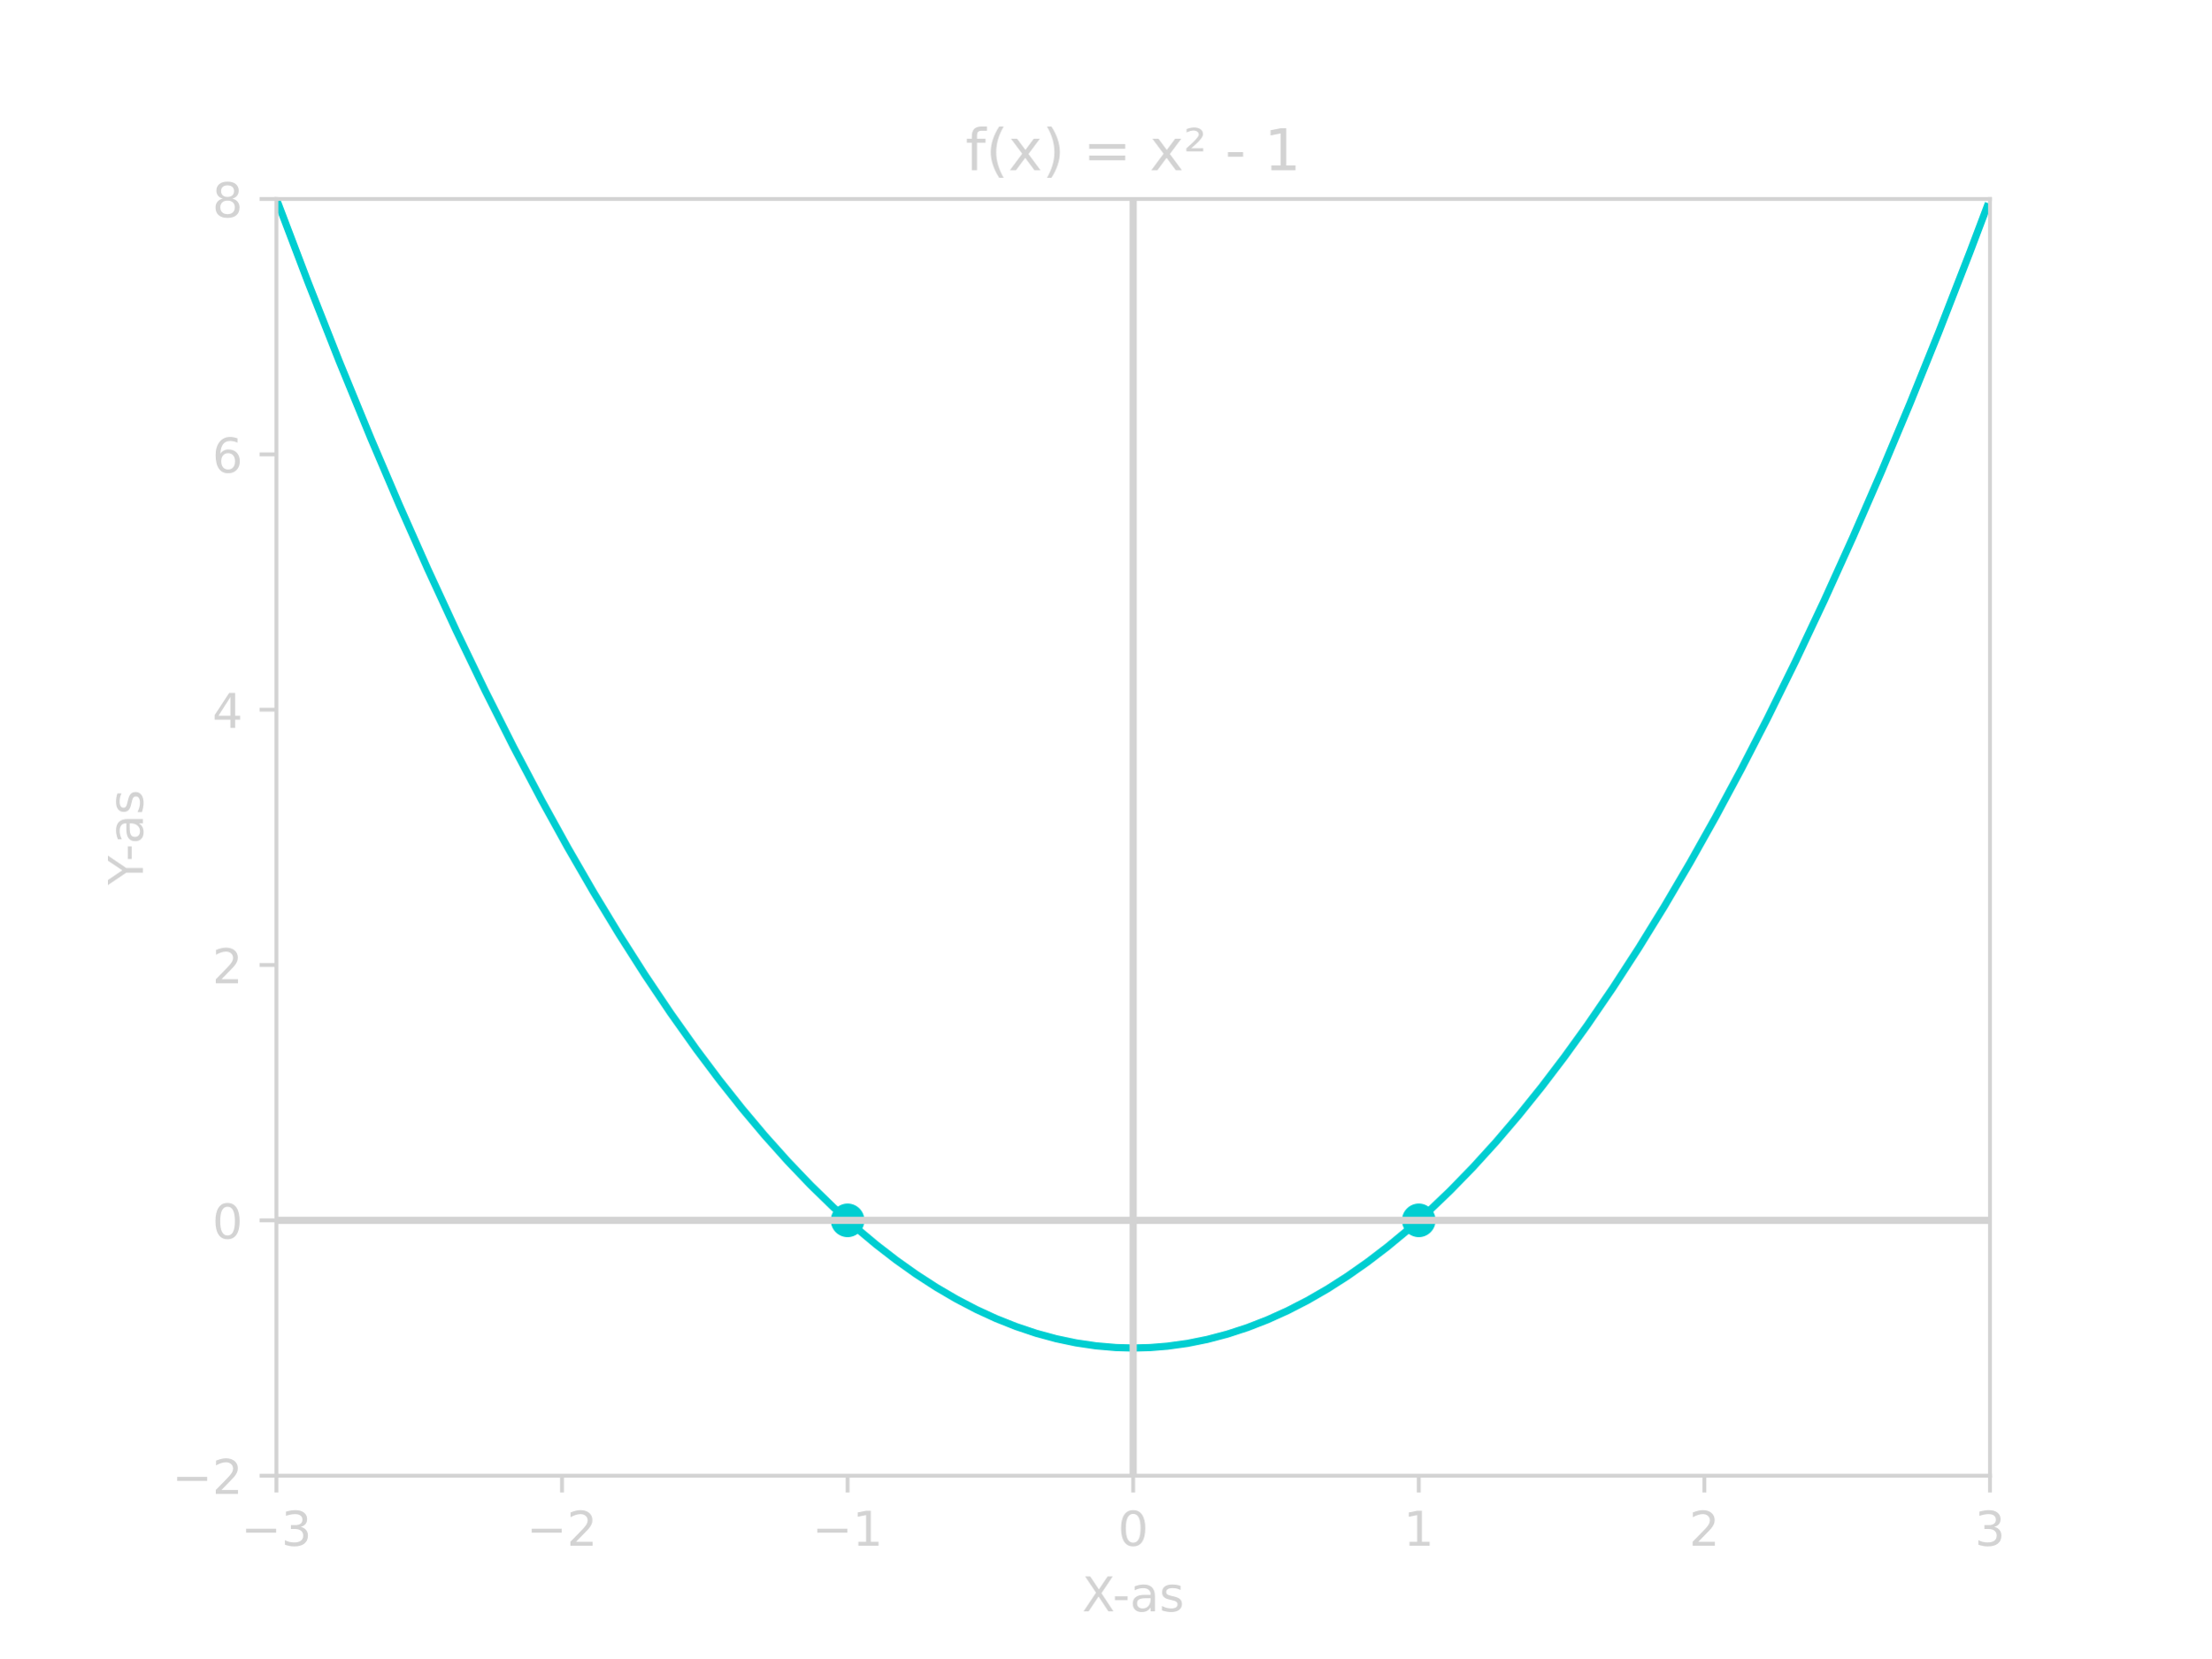
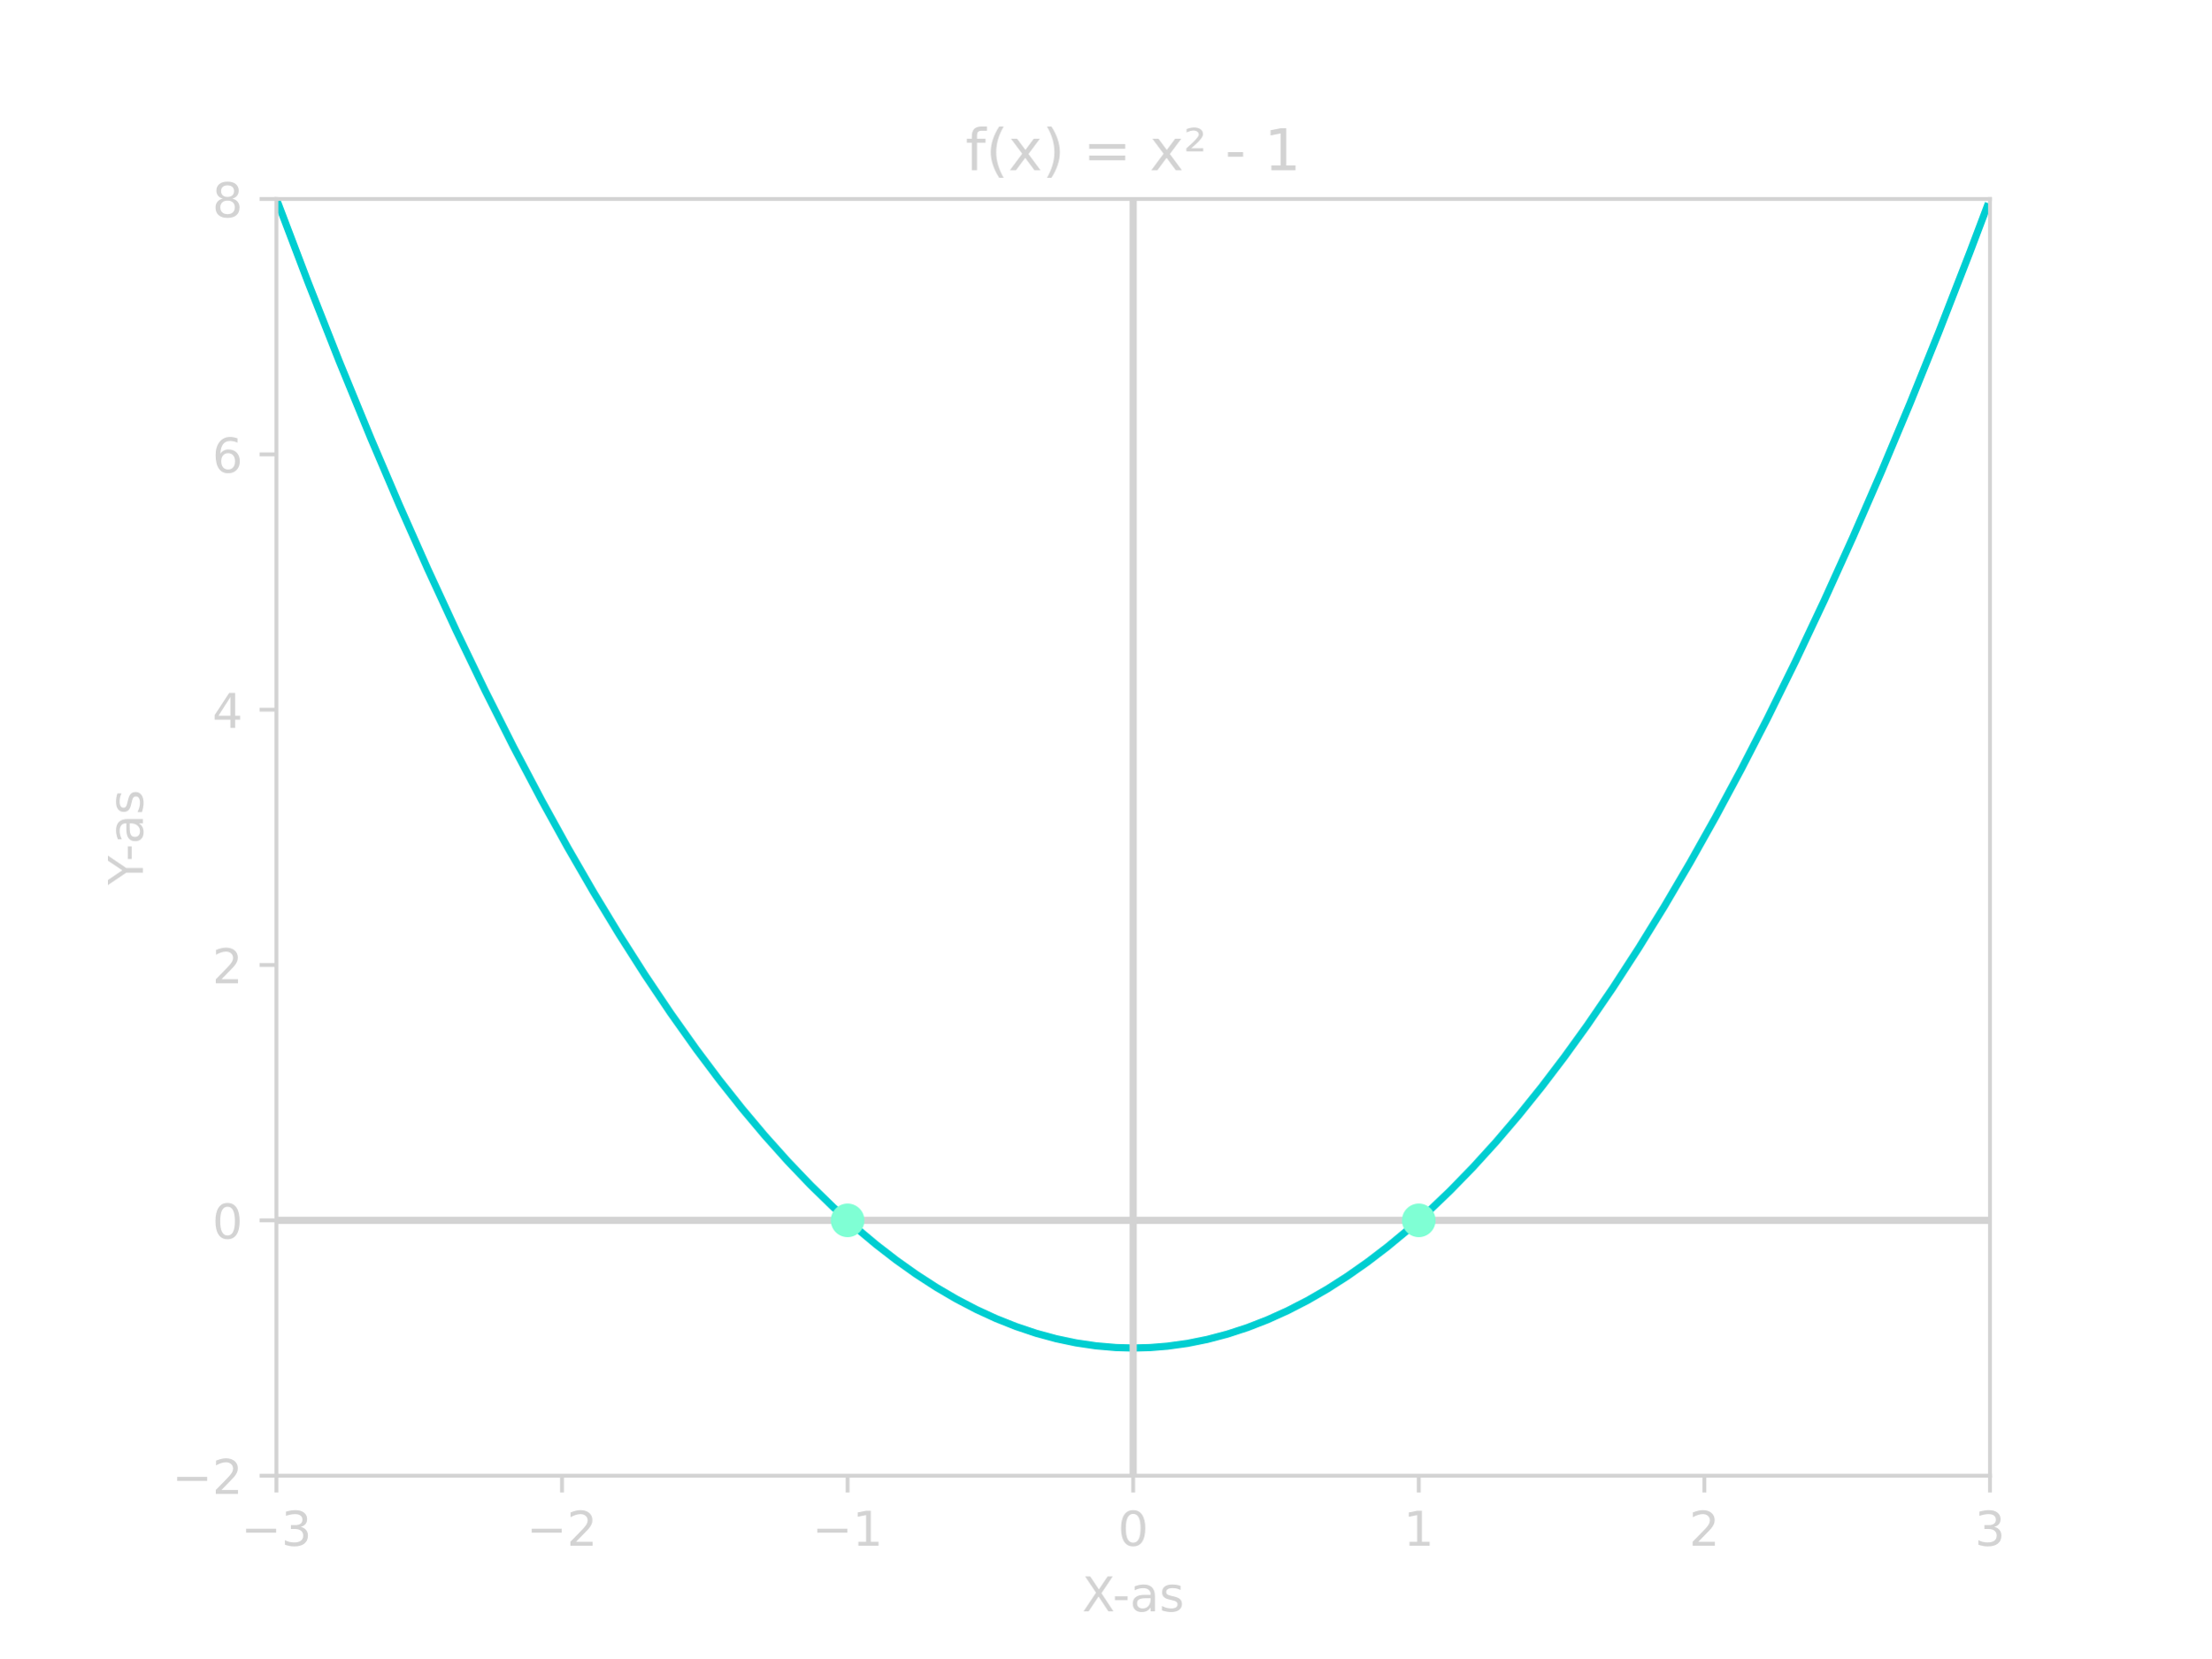
<svg xmlns="http://www.w3.org/2000/svg" xmlns:xlink="http://www.w3.org/1999/xlink" width="460.8pt" height="345.6pt" viewBox="0 0 460.8 345.6" version="1.1">
  <defs>
    <style type="text/css">*{stroke-linejoin: round; stroke-linecap: butt}</style>
  </defs>
  <g id="figure_1">
    <g id="patch_1">
      <path d="M 0 345.6  L 460.8 345.6  L 460.8 0  L 0 0  z " style="fill: none" />
    </g>
    <g id="axes_1">
      <g id="patch_2">
        <path d="M 57.6 307.584  L 414.72 307.584  L 414.72 41.472  L 57.6 41.472  z " style="fill: none" />
      </g>
-       <g id="PathCollection_1">
-         <defs>
-           <path id="mfff4e907d2" d="M 0 3  C 0.796 3 1.559 2.684 2.121 2.121  C 2.684 1.559 3 0.796 3 0  C 3 -0.796 2.684 -1.559 2.121 -2.121  C 1.559 -2.684 0.796 -3 0 -3  C -0.796 -3 -1.559 -2.684 -2.121 -2.121  C -2.684 -1.559 -3 -0.796 -3 0  C -3 0.796 -2.684 1.559 -2.121 2.121  C -1.559 2.684 -0.796 3 0 3  z " style="stroke: #00ced1" />
-         </defs>
-         <g clip-path="url(#pc9bd126d34)">
-           <use xlink:href="#mfff4e907d2" x="176.64" y="254.362" style="fill: #00ced1; stroke: #00ced1" />
-           <use xlink:href="#mfff4e907d2" x="295.68" y="254.362" style="fill: #00ced1; stroke: #00ced1" />
-         </g>
+       <g id="line2d_1">
+         <path d="M 57.6 41.472  L 64.147 58.713  L 70.694 75.311  L 77.242 91.264  L 83.194 105.208  L 89.146 118.621  L 95.098 131.5  L 101.05 143.848  L 107.002 155.663  L 112.954 166.946  L 118.31 176.646  L 123.667 185.915  L 129.024 194.753  L 134.381 203.159  L 139.738 211.134  L 145.094 218.679  L 149.856 225.023  L 154.618 231.026  L 159.379 236.689  L 164.141 242.011  L 168.902 246.993  L 173.664 251.634  L 178.426 255.934  L 182.592 259.418  L 186.758 262.64  L 190.925 265.602  L 195.091 268.303  L 199.258 270.743  L 203.424 272.923  L 207.59 274.842  L 211.757 276.499  L 215.923 277.897  L 220.09 279.033  L 224.256 279.908  L 228.422 280.523  L 232.589 280.877  L 236.16 280.973  L 239.731 280.877  L 243.302 280.59  L 247.469 280.012  L 251.635 279.174  L 255.802 278.075  L 259.968 276.715  L 264.134 275.094  L 268.301 273.213  L 272.467 271.071  L 276.634 268.668  L 280.8 266.004  L 284.966 263.079  L 289.133 259.894  L 293.299 256.448  L 297.466 252.741  L 302.227 248.185  L 306.989 243.289  L 311.75 238.052  L 316.512 232.474  L 321.274 226.556  L 326.035 220.297  L 330.797 213.697  L 336.154 205.865  L 341.51 197.603  L 346.867 188.909  L 352.224 179.784  L 357.581 170.228  L 362.938 160.24  L 368.294 149.822  L 374.246 137.741  L 380.198 125.127  L 386.15 111.981  L 392.102 98.303  L 398.054 84.092  L 404.006 69.35  L 410.554 52.518  L 414.125 43.066  L 414.125 43.066  " clip-path="url(#p8e1f6af460)" style="fill: none; stroke: #00ced1; stroke-width: 1.5; stroke-linecap: square" />
      </g>
      <g id="matplotlib.axis_1">
        <g id="xtick_1">
-           <g id="line2d_1">
-             <defs>
-               <path id="m7177600246" d="M 0 0  L 0 3.5  " style="stroke: #d3d3d3; stroke-width: 0.8" />
-             </defs>
-             <g>
-               <use xlink:href="#m7177600246" x="57.6" y="307.584" style="fill: #d3d3d3; stroke: #d3d3d3; stroke-width: 0.8" />
+           <g id="line2d_2">
+             <defs>
+               <path id="mfcf624678d" d="M 0 0  L 0 3.5  " style="stroke: #d3d3d3; stroke-width: 0.8" />
+             </defs>
+             <g>
+               <use xlink:href="#mfcf624678d" x="57.6" y="307.584" style="fill: #d3d3d3; stroke: #d3d3d3; stroke-width: 0.8" />
            </g>
          </g>
          <g id="text_1">
-             <g style="fill: #d3d3d3" transform="translate(50.22891 322.1824)scale(0.1 -0.1)">
+             <g style="fill: #d3d3d3" transform="translate(50.22891 322.1824) scale(0.1 -0.1)">
              <defs>
                <path id="DejaVuSans-2212" d="M 678 2272  L 4684 2272  L 4684 1741  L 678 1741  L 678 2272  z " transform="scale(0.015625)" />
                <path id="DejaVuSans-33" d="M 2597 2516  Q 3050 2419 3304 2112  Q 3559 1806 3559 1356  Q 3559 666 3084 287  Q 2609 -91 1734 -91  Q 1441 -91 1130 -33  Q 819 25 488 141  L 488 750  Q 750 597 1062 519  Q 1375 441 1716 441  Q 2309 441 2620 675  Q 2931 909 2931 1356  Q 2931 1769 2642 2001  Q 2353 2234 1838 2234  L 1294 2234  L 1294 2753  L 1863 2753  Q 2328 2753 2575 2939  Q 2822 3125 2822 3475  Q 2822 3834 2567 4026  Q 2313 4219 1838 4219  Q 1578 4219 1281 4162  Q 984 4106 628 3988  L 628 4550  Q 988 4650 1302 4700  Q 1616 4750 1894 4750  Q 2613 4750 3031 4423  Q 3450 4097 3450 3541  Q 3450 3153 3228 2886  Q 3006 2619 2597 2516  z " transform="scale(0.015625)" />
              </defs>
              <use xlink:href="#DejaVuSans-2212" />
              <use xlink:href="#DejaVuSans-33" x="83.789" />
            </g>
          </g>
        </g>
        <g id="xtick_2">
-           <g id="line2d_2">
-             <g>
-               <use xlink:href="#m7177600246" x="117.12" y="307.584" style="fill: #d3d3d3; stroke: #d3d3d3; stroke-width: 0.8" />
+           <g id="line2d_3">
+             <g>
+               <use xlink:href="#mfcf624678d" x="117.12" y="307.584" style="fill: #d3d3d3; stroke: #d3d3d3; stroke-width: 0.8" />
            </g>
          </g>
          <g id="text_2">
-             <g style="fill: #d3d3d3" transform="translate(109.7489 322.1824)scale(0.1 -0.1)">
+             <g style="fill: #d3d3d3" transform="translate(109.7489 322.1824) scale(0.1 -0.1)">
              <defs>
                <path id="DejaVuSans-32" d="M 1228 531  L 3431 531  L 3431 0  L 469 0  L 469 531  Q 828 903 1448 1529  Q 2069 2156 2228 2338  Q 2531 2678 2651 2914  Q 2772 3150 2772 3378  Q 2772 3750 2511 3984  Q 2250 4219 1831 4219  Q 1534 4219 1204 4116  Q 875 4013 500 3803  L 500 4441  Q 881 4594 1212 4672  Q 1544 4750 1819 4750  Q 2544 4750 2975 4387  Q 3406 4025 3406 3419  Q 3406 3131 3298 2873  Q 3191 2616 2906 2266  Q 2828 2175 2409 1742  Q 1991 1309 1228 531  z " transform="scale(0.015625)" />
              </defs>
              <use xlink:href="#DejaVuSans-2212" />
              <use xlink:href="#DejaVuSans-32" x="83.789" />
            </g>
          </g>
        </g>
        <g id="xtick_3">
-           <g id="line2d_3">
-             <g>
-               <use xlink:href="#m7177600246" x="176.64" y="307.584" style="fill: #d3d3d3; stroke: #d3d3d3; stroke-width: 0.8" />
+           <g id="line2d_4">
+             <g>
+               <use xlink:href="#mfcf624678d" x="176.64" y="307.584" style="fill: #d3d3d3; stroke: #d3d3d3; stroke-width: 0.8" />
            </g>
          </g>
          <g id="text_3">
-             <g style="fill: #d3d3d3" transform="translate(169.2689 322.1824)scale(0.1 -0.1)">
+             <g style="fill: #d3d3d3" transform="translate(169.2689 322.1824) scale(0.1 -0.1)">
              <defs>
                <path id="DejaVuSans-31" d="M 794 531  L 1825 531  L 1825 4091  L 703 3866  L 703 4441  L 1819 4666  L 2450 4666  L 2450 531  L 3481 531  L 3481 0  L 794 0  L 794 531  z " transform="scale(0.015625)" />
              </defs>
              <use xlink:href="#DejaVuSans-2212" />
              <use xlink:href="#DejaVuSans-31" x="83.789" />
            </g>
          </g>
        </g>
        <g id="xtick_4">
-           <g id="line2d_4">
-             <g>
-               <use xlink:href="#m7177600246" x="236.16" y="307.584" style="fill: #d3d3d3; stroke: #d3d3d3; stroke-width: 0.8" />
+           <g id="line2d_5">
+             <g>
+               <use xlink:href="#mfcf624678d" x="236.16" y="307.584" style="fill: #d3d3d3; stroke: #d3d3d3; stroke-width: 0.8" />
            </g>
          </g>
          <g id="text_4">
-             <g style="fill: #d3d3d3" transform="translate(232.9787 322.1824)scale(0.1 -0.1)">
+             <g style="fill: #d3d3d3" transform="translate(232.9787 322.1824) scale(0.1 -0.1)">
              <defs>
                <path id="DejaVuSans-30" d="M 2034 4250  Q 1547 4250 1301 3770  Q 1056 3291 1056 2328  Q 1056 1369 1301 889  Q 1547 409 2034 409  Q 2525 409 2770 889  Q 3016 1369 3016 2328  Q 3016 3291 2770 3770  Q 2525 4250 2034 4250  z M 2034 4750  Q 2819 4750 3233 4129  Q 3647 3509 3647 2328  Q 3647 1150 3233 529  Q 2819 -91 2034 -91  Q 1250 -91 836 529  Q 422 1150 422 2328  Q 422 3509 836 4129  Q 1250 4750 2034 4750  z " transform="scale(0.015625)" />
              </defs>
              <use xlink:href="#DejaVuSans-30" />
            </g>
          </g>
        </g>
        <g id="xtick_5">
-           <g id="line2d_5">
-             <g>
-               <use xlink:href="#m7177600246" x="295.68" y="307.584" style="fill: #d3d3d3; stroke: #d3d3d3; stroke-width: 0.8" />
+           <g id="line2d_6">
+             <g>
+               <use xlink:href="#mfcf624678d" x="295.68" y="307.584" style="fill: #d3d3d3; stroke: #d3d3d3; stroke-width: 0.8" />
            </g>
          </g>
          <g id="text_5">
-             <g style="fill: #d3d3d3" transform="translate(292.4987 322.1824)scale(0.1 -0.1)">
+             <g style="fill: #d3d3d3" transform="translate(292.4987 322.1824) scale(0.1 -0.1)">
              <use xlink:href="#DejaVuSans-31" />
            </g>
          </g>
        </g>
        <g id="xtick_6">
-           <g id="line2d_6">
-             <g>
-               <use xlink:href="#m7177600246" x="355.2" y="307.584" style="fill: #d3d3d3; stroke: #d3d3d3; stroke-width: 0.8" />
+           <g id="line2d_7">
+             <g>
+               <use xlink:href="#mfcf624678d" x="355.2" y="307.584" style="fill: #d3d3d3; stroke: #d3d3d3; stroke-width: 0.8" />
            </g>
          </g>
          <g id="text_6">
-             <g style="fill: #d3d3d3" transform="translate(352.0188 322.1824)scale(0.1 -0.1)">
+             <g style="fill: #d3d3d3" transform="translate(352.0188 322.1824) scale(0.1 -0.1)">
              <use xlink:href="#DejaVuSans-32" />
            </g>
          </g>
        </g>
        <g id="xtick_7">
-           <g id="line2d_7">
-             <g>
-               <use xlink:href="#m7177600246" x="414.72" y="307.584" style="fill: #d3d3d3; stroke: #d3d3d3; stroke-width: 0.8" />
+           <g id="line2d_8">
+             <g>
+               <use xlink:href="#mfcf624678d" x="414.72" y="307.584" style="fill: #d3d3d3; stroke: #d3d3d3; stroke-width: 0.8" />
            </g>
          </g>
          <g id="text_7">
-             <g style="fill: #d3d3d3" transform="translate(411.5387 322.1824)scale(0.1 -0.1)">
+             <g style="fill: #d3d3d3" transform="translate(411.5387 322.1824) scale(0.1 -0.1)">
              <use xlink:href="#DejaVuSans-33" />
            </g>
          </g>
        </g>
        <g id="text_8">
-           <g style="fill: #d3d3d3" transform="translate(225.5123 335.8606)scale(0.1 -0.1)">
+           <g style="fill: #d3d3d3" transform="translate(225.5123 335.8606) scale(0.1 -0.1)">
            <defs>
              <path id="DejaVuSans-58" d="M 403 4666  L 1081 4666  L 2241 2931  L 3406 4666  L 4084 4666  L 2584 2425  L 4184 0  L 3506 0  L 2194 1984  L 872 0  L 191 0  L 1856 2491  L 403 4666  z " transform="scale(0.015625)" />
              <path id="DejaVuSans-2d" d="M 313 2009  L 1997 2009  L 1997 1497  L 313 1497  L 313 2009  z " transform="scale(0.015625)" />
              <path id="DejaVuSans-61" d="M 2194 1759  Q 1497 1759 1228 1600  Q 959 1441 959 1056  Q 959 750 1161 570  Q 1363 391 1709 391  Q 2188 391 2477 730  Q 2766 1069 2766 1631  L 2766 1759  L 2194 1759  z M 3341 1997  L 3341 0  L 2766 0  L 2766 531  Q 2569 213 2275 61  Q 1981 -91 1556 -91  Q 1019 -91 701 211  Q 384 513 384 1019  Q 384 1609 779 1909  Q 1175 2209 1959 2209  L 2766 2209  L 2766 2266  Q 2766 2663 2505 2880  Q 2244 3097 1772 3097  Q 1472 3097 1187 3025  Q 903 2953 641 2809  L 641 3341  Q 956 3463 1253 3523  Q 1550 3584 1831 3584  Q 2591 3584 2966 3190  Q 3341 2797 3341 1997  z " transform="scale(0.015625)" />
              <path id="DejaVuSans-73" d="M 2834 3397  L 2834 2853  Q 2591 2978 2328 3040  Q 2066 3103 1784 3103  Q 1356 3103 1142 2972  Q 928 2841 928 2578  Q 928 2378 1081 2264  Q 1234 2150 1697 2047  L 1894 2003  Q 2506 1872 2764 1633  Q 3022 1394 3022 966  Q 3022 478 2636 193  Q 2250 -91 1575 -91  Q 1294 -91 989 -36  Q 684 19 347 128  L 347 722  Q 666 556 975 473  Q 1284 391 1588 391  Q 1994 391 2212 530  Q 2431 669 2431 922  Q 2431 1156 2273 1281  Q 2116 1406 1581 1522  L 1381 1569  Q 847 1681 609 1914  Q 372 2147 372 2553  Q 372 3047 722 3315  Q 1072 3584 1716 3584  Q 2034 3584 2315 3537  Q 2597 3491 2834 3397  z " transform="scale(0.015625)" />
            </defs>
            <use xlink:href="#DejaVuSans-58" />
            <use xlink:href="#DejaVuSans-2d" x="63.506" />
            <use xlink:href="#DejaVuSans-61" x="99.59" />
            <use xlink:href="#DejaVuSans-73" x="160.869" />
          </g>
        </g>
      </g>
      <g id="matplotlib.axis_2">
        <g id="ytick_1">
-           <g id="line2d_8">
-             <defs>
-               <path id="m7d48ced0a1" d="M 0 0  L -3.5 0  " style="stroke: #d3d3d3; stroke-width: 0.8" />
-             </defs>
-             <g>
-               <use xlink:href="#m7d48ced0a1" x="57.6" y="307.584" style="fill: #d3d3d3; stroke: #d3d3d3; stroke-width: 0.8" />
+           <g id="line2d_9">
+             <defs>
+               <path id="mce9bbcec6c" d="M 0 0  L -3.5 0  " style="stroke: #d3d3d3; stroke-width: 0.8" />
+             </defs>
+             <g>
+               <use xlink:href="#mce9bbcec6c" x="57.6" y="307.584" style="fill: #d3d3d3; stroke: #d3d3d3; stroke-width: 0.8" />
            </g>
          </g>
          <g id="text_9">
-             <g style="fill: #d3d3d3" transform="translate(35.85781 311.3832)scale(0.1 -0.1)">
+             <g style="fill: #d3d3d3" transform="translate(35.85781 311.3832) scale(0.1 -0.1)">
              <use xlink:href="#DejaVuSans-2212" />
              <use xlink:href="#DejaVuSans-32" x="83.789" />
            </g>
          </g>
        </g>
        <g id="ytick_2">
-           <g id="line2d_9">
-             <g>
-               <use xlink:href="#m7d48ced0a1" x="57.6" y="254.362" style="fill: #d3d3d3; stroke: #d3d3d3; stroke-width: 0.8" />
+           <g id="line2d_10">
+             <g>
+               <use xlink:href="#mce9bbcec6c" x="57.6" y="254.362" style="fill: #d3d3d3; stroke: #d3d3d3; stroke-width: 0.8" />
            </g>
          </g>
          <g id="text_10">
-             <g style="fill: #d3d3d3" transform="translate(44.2375 258.1608)scale(0.1 -0.1)">
+             <g style="fill: #d3d3d3" transform="translate(44.2375 258.1608) scale(0.1 -0.1)">
              <use xlink:href="#DejaVuSans-30" />
            </g>
          </g>
        </g>
        <g id="ytick_3">
-           <g id="line2d_10">
-             <g>
-               <use xlink:href="#m7d48ced0a1" x="57.6" y="201.139" style="fill: #d3d3d3; stroke: #d3d3d3; stroke-width: 0.8" />
+           <g id="line2d_11">
+             <g>
+               <use xlink:href="#mce9bbcec6c" x="57.6" y="201.139" style="fill: #d3d3d3; stroke: #d3d3d3; stroke-width: 0.8" />
            </g>
          </g>
          <g id="text_11">
-             <g style="fill: #d3d3d3" transform="translate(44.2375 204.9384)scale(0.1 -0.1)">
+             <g style="fill: #d3d3d3" transform="translate(44.2375 204.9384) scale(0.1 -0.1)">
              <use xlink:href="#DejaVuSans-32" />
            </g>
          </g>
        </g>
        <g id="ytick_4">
-           <g id="line2d_11">
-             <g>
-               <use xlink:href="#m7d48ced0a1" x="57.6" y="147.917" style="fill: #d3d3d3; stroke: #d3d3d3; stroke-width: 0.8" />
+           <g id="line2d_12">
+             <g>
+               <use xlink:href="#mce9bbcec6c" x="57.6" y="147.917" style="fill: #d3d3d3; stroke: #d3d3d3; stroke-width: 0.8" />
            </g>
          </g>
          <g id="text_12">
-             <g style="fill: #d3d3d3" transform="translate(44.2375 151.716)scale(0.1 -0.1)">
+             <g style="fill: #d3d3d3" transform="translate(44.2375 151.716) scale(0.1 -0.1)">
              <defs>
                <path id="DejaVuSans-34" d="M 2419 4116  L 825 1625  L 2419 1625  L 2419 4116  z M 2253 4666  L 3047 4666  L 3047 1625  L 3713 1625  L 3713 1100  L 3047 1100  L 3047 0  L 2419 0  L 2419 1100  L 313 1100  L 313 1709  L 2253 4666  z " transform="scale(0.015625)" />
              </defs>
              <use xlink:href="#DejaVuSans-34" />
            </g>
          </g>
        </g>
        <g id="ytick_5">
-           <g id="line2d_12">
-             <g>
-               <use xlink:href="#m7d48ced0a1" x="57.6" y="94.694" style="fill: #d3d3d3; stroke: #d3d3d3; stroke-width: 0.8" />
+           <g id="line2d_13">
+             <g>
+               <use xlink:href="#mce9bbcec6c" x="57.6" y="94.694" style="fill: #d3d3d3; stroke: #d3d3d3; stroke-width: 0.8" />
            </g>
          </g>
          <g id="text_13">
-             <g style="fill: #d3d3d3" transform="translate(44.2375 98.49362)scale(0.1 -0.1)">
+             <g style="fill: #d3d3d3" transform="translate(44.2375 98.49362) scale(0.1 -0.1)">
              <defs>
                <path id="DejaVuSans-36" d="M 2113 2584  Q 1688 2584 1439 2293  Q 1191 2003 1191 1497  Q 1191 994 1439 701  Q 1688 409 2113 409  Q 2538 409 2786 701  Q 3034 994 3034 1497  Q 3034 2003 2786 2293  Q 2538 2584 2113 2584  z M 3366 4563  L 3366 3988  Q 3128 4100 2886 4159  Q 2644 4219 2406 4219  Q 1781 4219 1451 3797  Q 1122 3375 1075 2522  Q 1259 2794 1537 2939  Q 1816 3084 2150 3084  Q 2853 3084 3261 2657  Q 3669 2231 3669 1497  Q 3669 778 3244 343  Q 2819 -91 2113 -91  Q 1303 -91 875 529  Q 447 1150 447 2328  Q 447 3434 972 4092  Q 1497 4750 2381 4750  Q 2619 4750 2861 4703  Q 3103 4656 3366 4563  z " transform="scale(0.015625)" />
              </defs>
              <use xlink:href="#DejaVuSans-36" />
            </g>
          </g>
        </g>
        <g id="ytick_6">
-           <g id="line2d_13">
-             <g>
-               <use xlink:href="#m7d48ced0a1" x="57.6" y="41.472" style="fill: #d3d3d3; stroke: #d3d3d3; stroke-width: 0.8" />
+           <g id="line2d_14">
+             <g>
+               <use xlink:href="#mce9bbcec6c" x="57.6" y="41.472" style="fill: #d3d3d3; stroke: #d3d3d3; stroke-width: 0.8" />
            </g>
          </g>
          <g id="text_14">
-             <g style="fill: #d3d3d3" transform="translate(44.2375 45.27122)scale(0.1 -0.1)">
+             <g style="fill: #d3d3d3" transform="translate(44.2375 45.27122) scale(0.1 -0.1)">
              <defs>
                <path id="DejaVuSans-38" d="M 2034 2216  Q 1584 2216 1326 1975  Q 1069 1734 1069 1313  Q 1069 891 1326 650  Q 1584 409 2034 409  Q 2484 409 2743 651  Q 3003 894 3003 1313  Q 3003 1734 2745 1975  Q 2488 2216 2034 2216  z M 1403 2484  Q 997 2584 770 2862  Q 544 3141 544 3541  Q 544 4100 942 4425  Q 1341 4750 2034 4750  Q 2731 4750 3128 4425  Q 3525 4100 3525 3541  Q 3525 3141 3298 2862  Q 3072 2584 2669 2484  Q 3125 2378 3379 2068  Q 3634 1759 3634 1313  Q 3634 634 3220 271  Q 2806 -91 2034 -91  Q 1263 -91 848 271  Q 434 634 434 1313  Q 434 1759 690 2068  Q 947 2378 1403 2484  z M 1172 3481  Q 1172 3119 1398 2916  Q 1625 2713 2034 2713  Q 2441 2713 2670 2916  Q 2900 3119 2900 3481  Q 2900 3844 2670 4047  Q 2441 4250 2034 4250  Q 1625 4250 1398 4047  Q 1172 3844 1172 3481  z " transform="scale(0.015625)" />
              </defs>
              <use xlink:href="#DejaVuSans-38" />
            </g>
          </g>
        </g>
        <g id="text_15">
-           <g style="fill: #d3d3d3" transform="translate(29.77812 184.4608)rotate(-90)scale(0.1 -0.1)">
+           <g style="fill: #d3d3d3" transform="translate(29.77812 184.4608) rotate(-90) scale(0.1 -0.1)">
            <defs>
              <path id="DejaVuSans-59" d="M -13 4666  L 666 4666  L 1959 2747  L 3244 4666  L 3922 4666  L 2272 2222  L 2272 0  L 1638 0  L 1638 2222  L -13 4666  z " transform="scale(0.015625)" />
            </defs>
            <use xlink:href="#DejaVuSans-59" />
            <use xlink:href="#DejaVuSans-2d" x="49.209" />
            <use xlink:href="#DejaVuSans-61" x="85.293" />
            <use xlink:href="#DejaVuSans-73" x="146.572" />
          </g>
        </g>
      </g>
-       <g id="line2d_14">
-         <path d="M 57.6 41.472  L 64.147 58.713  L 70.694 75.311  L 77.242 91.264  L 83.194 105.208  L 89.146 118.621  L 95.098 131.5  L 101.05 143.848  L 107.002 155.663  L 112.954 166.946  L 118.31 176.646  L 123.667 185.915  L 129.024 194.753  L 134.381 203.159  L 139.738 211.134  L 145.094 218.679  L 149.856 225.023  L 154.618 231.026  L 159.379 236.689  L 164.141 242.011  L 168.902 246.993  L 173.664 251.634  L 178.426 255.934  L 182.592 259.418  L 186.758 262.64  L 190.925 265.602  L 195.091 268.303  L 199.258 270.743  L 203.424 272.923  L 207.59 274.842  L 211.757 276.499  L 215.923 277.897  L 220.09 279.033  L 224.256 279.908  L 228.422 280.523  L 232.589 280.877  L 236.16 280.973  L 239.731 280.877  L 243.302 280.59  L 247.469 280.012  L 251.635 279.174  L 255.802 278.075  L 259.968 276.715  L 264.134 275.094  L 268.301 273.213  L 272.467 271.071  L 276.634 268.668  L 280.8 266.004  L 284.966 263.079  L 289.133 259.894  L 293.299 256.448  L 297.466 252.741  L 302.227 248.185  L 306.989 243.289  L 311.75 238.052  L 316.512 232.474  L 321.274 226.556  L 326.035 220.297  L 330.797 213.697  L 336.154 205.865  L 341.51 197.603  L 346.867 188.909  L 352.224 179.784  L 357.581 170.228  L 362.938 160.24  L 368.294 149.822  L 374.246 137.741  L 380.198 125.127  L 386.15 111.981  L 392.102 98.303  L 398.054 84.092  L 404.006 69.35  L 410.554 52.518  L 414.125 43.066  L 414.125 43.066  " clip-path="url(#pc9bd126d34)" style="fill: none; stroke: #00ced1; stroke-width: 1.5; stroke-linecap: square" />
-       </g>
      <g id="LineCollection_1">
-         <path d="M 57.6 254.362  L 414.72 254.362  " clip-path="url(#pc9bd126d34)" style="fill: none; stroke: #d3d3d3; stroke-width: 1.5" />
+         <path d="M 57.6 254.362  L 414.72 254.362  " clip-path="url(#p8e1f6af460)" style="fill: none; stroke: #d3d3d3; stroke-width: 1.5" />
      </g>
      <g id="LineCollection_2">
-         <path d="M 236.16 307.584  L 236.16 41.472  " clip-path="url(#pc9bd126d34)" style="fill: none; stroke: #d3d3d3; stroke-width: 1.5" />
+         <path d="M 236.16 307.584  L 236.16 41.472  " clip-path="url(#p8e1f6af460)" style="fill: none; stroke: #d3d3d3; stroke-width: 1.5" />
+       </g>
+       <g id="PathCollection_1">
+         <defs>
+           <path id="m4d0cf51eb4" d="M 0 3  C 0.796 3 1.559 2.684 2.121 2.121  C 2.684 1.559 3 0.796 3 0  C 3 -0.796 2.684 -1.559 2.121 -2.121  C 1.559 -2.684 0.796 -3 0 -3  C -0.796 -3 -1.559 -2.684 -2.121 -2.121  C -2.684 -1.559 -3 -0.796 -3 0  C -3 0.796 -2.684 1.559 -2.121 2.121  C -1.559 2.684 -0.796 3 0 3  z " style="stroke: #7fffd4" />
+         </defs>
+         <g clip-path="url(#p8e1f6af460)">
+           <use xlink:href="#m4d0cf51eb4" x="176.64" y="254.362" style="fill: #7fffd4; stroke: #7fffd4" />
+         </g>
+       </g>
+       <g id="PathCollection_2">
+         <g clip-path="url(#p8e1f6af460)">
+           <use xlink:href="#m4d0cf51eb4" x="295.68" y="254.362" style="fill: #7fffd4; stroke: #7fffd4" />
+         </g>
      </g>
      <g id="patch_3">
        <path d="M 57.6 307.584  L 57.6 41.472  " style="fill: none; stroke: #d3d3d3; stroke-width: 0.8; stroke-linejoin: miter; stroke-linecap: square" />
      </g>
      <g id="patch_4">
        <path d="M 414.72 307.584  L 414.72 41.472  " style="fill: none; stroke: #d3d3d3; stroke-width: 0.8; stroke-linejoin: miter; stroke-linecap: square" />
      </g>
      <g id="patch_5">
        <path d="M 57.6 307.584  L 414.72 307.584  " style="fill: none; stroke: #d3d3d3; stroke-width: 0.8; stroke-linejoin: miter; stroke-linecap: square" />
      </g>
      <g id="patch_6">
        <path d="M 57.6 41.472  L 414.72 41.472  " style="fill: none; stroke: #d3d3d3; stroke-width: 0.8; stroke-linejoin: miter; stroke-linecap: square" />
      </g>
      <g id="text_16">
-         <g style="fill: #d3d3d3" transform="translate(201.2203 35.472)scale(0.12 -0.12)">
+         <g style="fill: #d3d3d3" transform="translate(201.2203 35.472) scale(0.12 -0.12)">
          <defs>
            <path id="DejaVuSans-66" d="M 2375 4863  L 2375 4384  L 1825 4384  Q 1516 4384 1395 4259  Q 1275 4134 1275 3809  L 1275 3500  L 2222 3500  L 2222 3053  L 1275 3053  L 1275 0  L 697 0  L 697 3053  L 147 3053  L 147 3500  L 697 3500  L 697 3744  Q 697 4328 969 4595  Q 1241 4863 1831 4863  L 2375 4863  z " transform="scale(0.015625)" />
            <path id="DejaVuSans-28" d="M 1984 4856  Q 1566 4138 1362 3434  Q 1159 2731 1159 2009  Q 1159 1288 1364 580  Q 1569 -128 1984 -844  L 1484 -844  Q 1016 -109 783 600  Q 550 1309 550 2009  Q 550 2706 781 3412  Q 1013 4119 1484 4856  L 1984 4856  z " transform="scale(0.015625)" />
            <path id="DejaVuSans-78" d="M 3513 3500  L 2247 1797  L 3578 0  L 2900 0  L 1881 1375  L 863 0  L 184 0  L 1544 1831  L 300 3500  L 978 3500  L 1906 2253  L 2834 3500  L 3513 3500  z " transform="scale(0.015625)" />
            <path id="DejaVuSans-29" d="M 513 4856  L 1013 4856  Q 1481 4119 1714 3412  Q 1947 2706 1947 2009  Q 1947 1309 1714 600  Q 1481 -109 1013 -844  L 513 -844  Q 928 -128 1133 580  Q 1338 1288 1338 2009  Q 1338 2731 1133 3434  Q 928 4138 513 4856  z " transform="scale(0.015625)" />
            <path id="DejaVuSans-20" transform="scale(0.015625)" />
            <path id="DejaVuSans-3d" d="M 678 2906  L 4684 2906  L 4684 2381  L 678 2381  L 678 2906  z M 678 1631  L 4684 1631  L 4684 1100  L 678 1100  L 678 1631  z " transform="scale(0.015625)" />
            <path id="DejaVuSans-b2" d="M 838 2444  L 2163 2444  L 2163 2088  L 294 2088  L 294 2431  Q 400 2528 597 2703  Q 1672 3656 1672 3950  Q 1672 4156 1509 4282  Q 1347 4409 1081 4409  Q 919 4409 728 4354  Q 538 4300 313 4191  L 313 4575  Q 553 4663 761 4706  Q 969 4750 1147 4750  Q 1600 4750 1872 4544  Q 2144 4338 2144 4000  Q 2144 3566 1109 2678  Q 934 2528 838 2444  z " transform="scale(0.015625)" />
          </defs>
          <use xlink:href="#DejaVuSans-66" />
          <use xlink:href="#DejaVuSans-28" x="35.205" />
          <use xlink:href="#DejaVuSans-78" x="74.219" />
          <use xlink:href="#DejaVuSans-29" x="133.398" />
          <use xlink:href="#DejaVuSans-20" x="172.412" />
          <use xlink:href="#DejaVuSans-3d" x="204.199" />
          <use xlink:href="#DejaVuSans-20" x="287.988" />
          <use xlink:href="#DejaVuSans-78" x="319.775" />
          <use xlink:href="#DejaVuSans-b2" x="378.955" />
          <use xlink:href="#DejaVuSans-20" x="419.043" />
          <use xlink:href="#DejaVuSans-2d" x="450.83" />
          <use xlink:href="#DejaVuSans-20" x="486.914" />
          <use xlink:href="#DejaVuSans-31" x="518.701" />
        </g>
      </g>
    </g>
  </g>
  <defs>
-     <clipPath id="pc9bd126d34">
+     <clipPath id="p8e1f6af460">
      <rect x="57.6" y="41.472" width="357.12" height="266.112" />
    </clipPath>
  </defs>
</svg>
